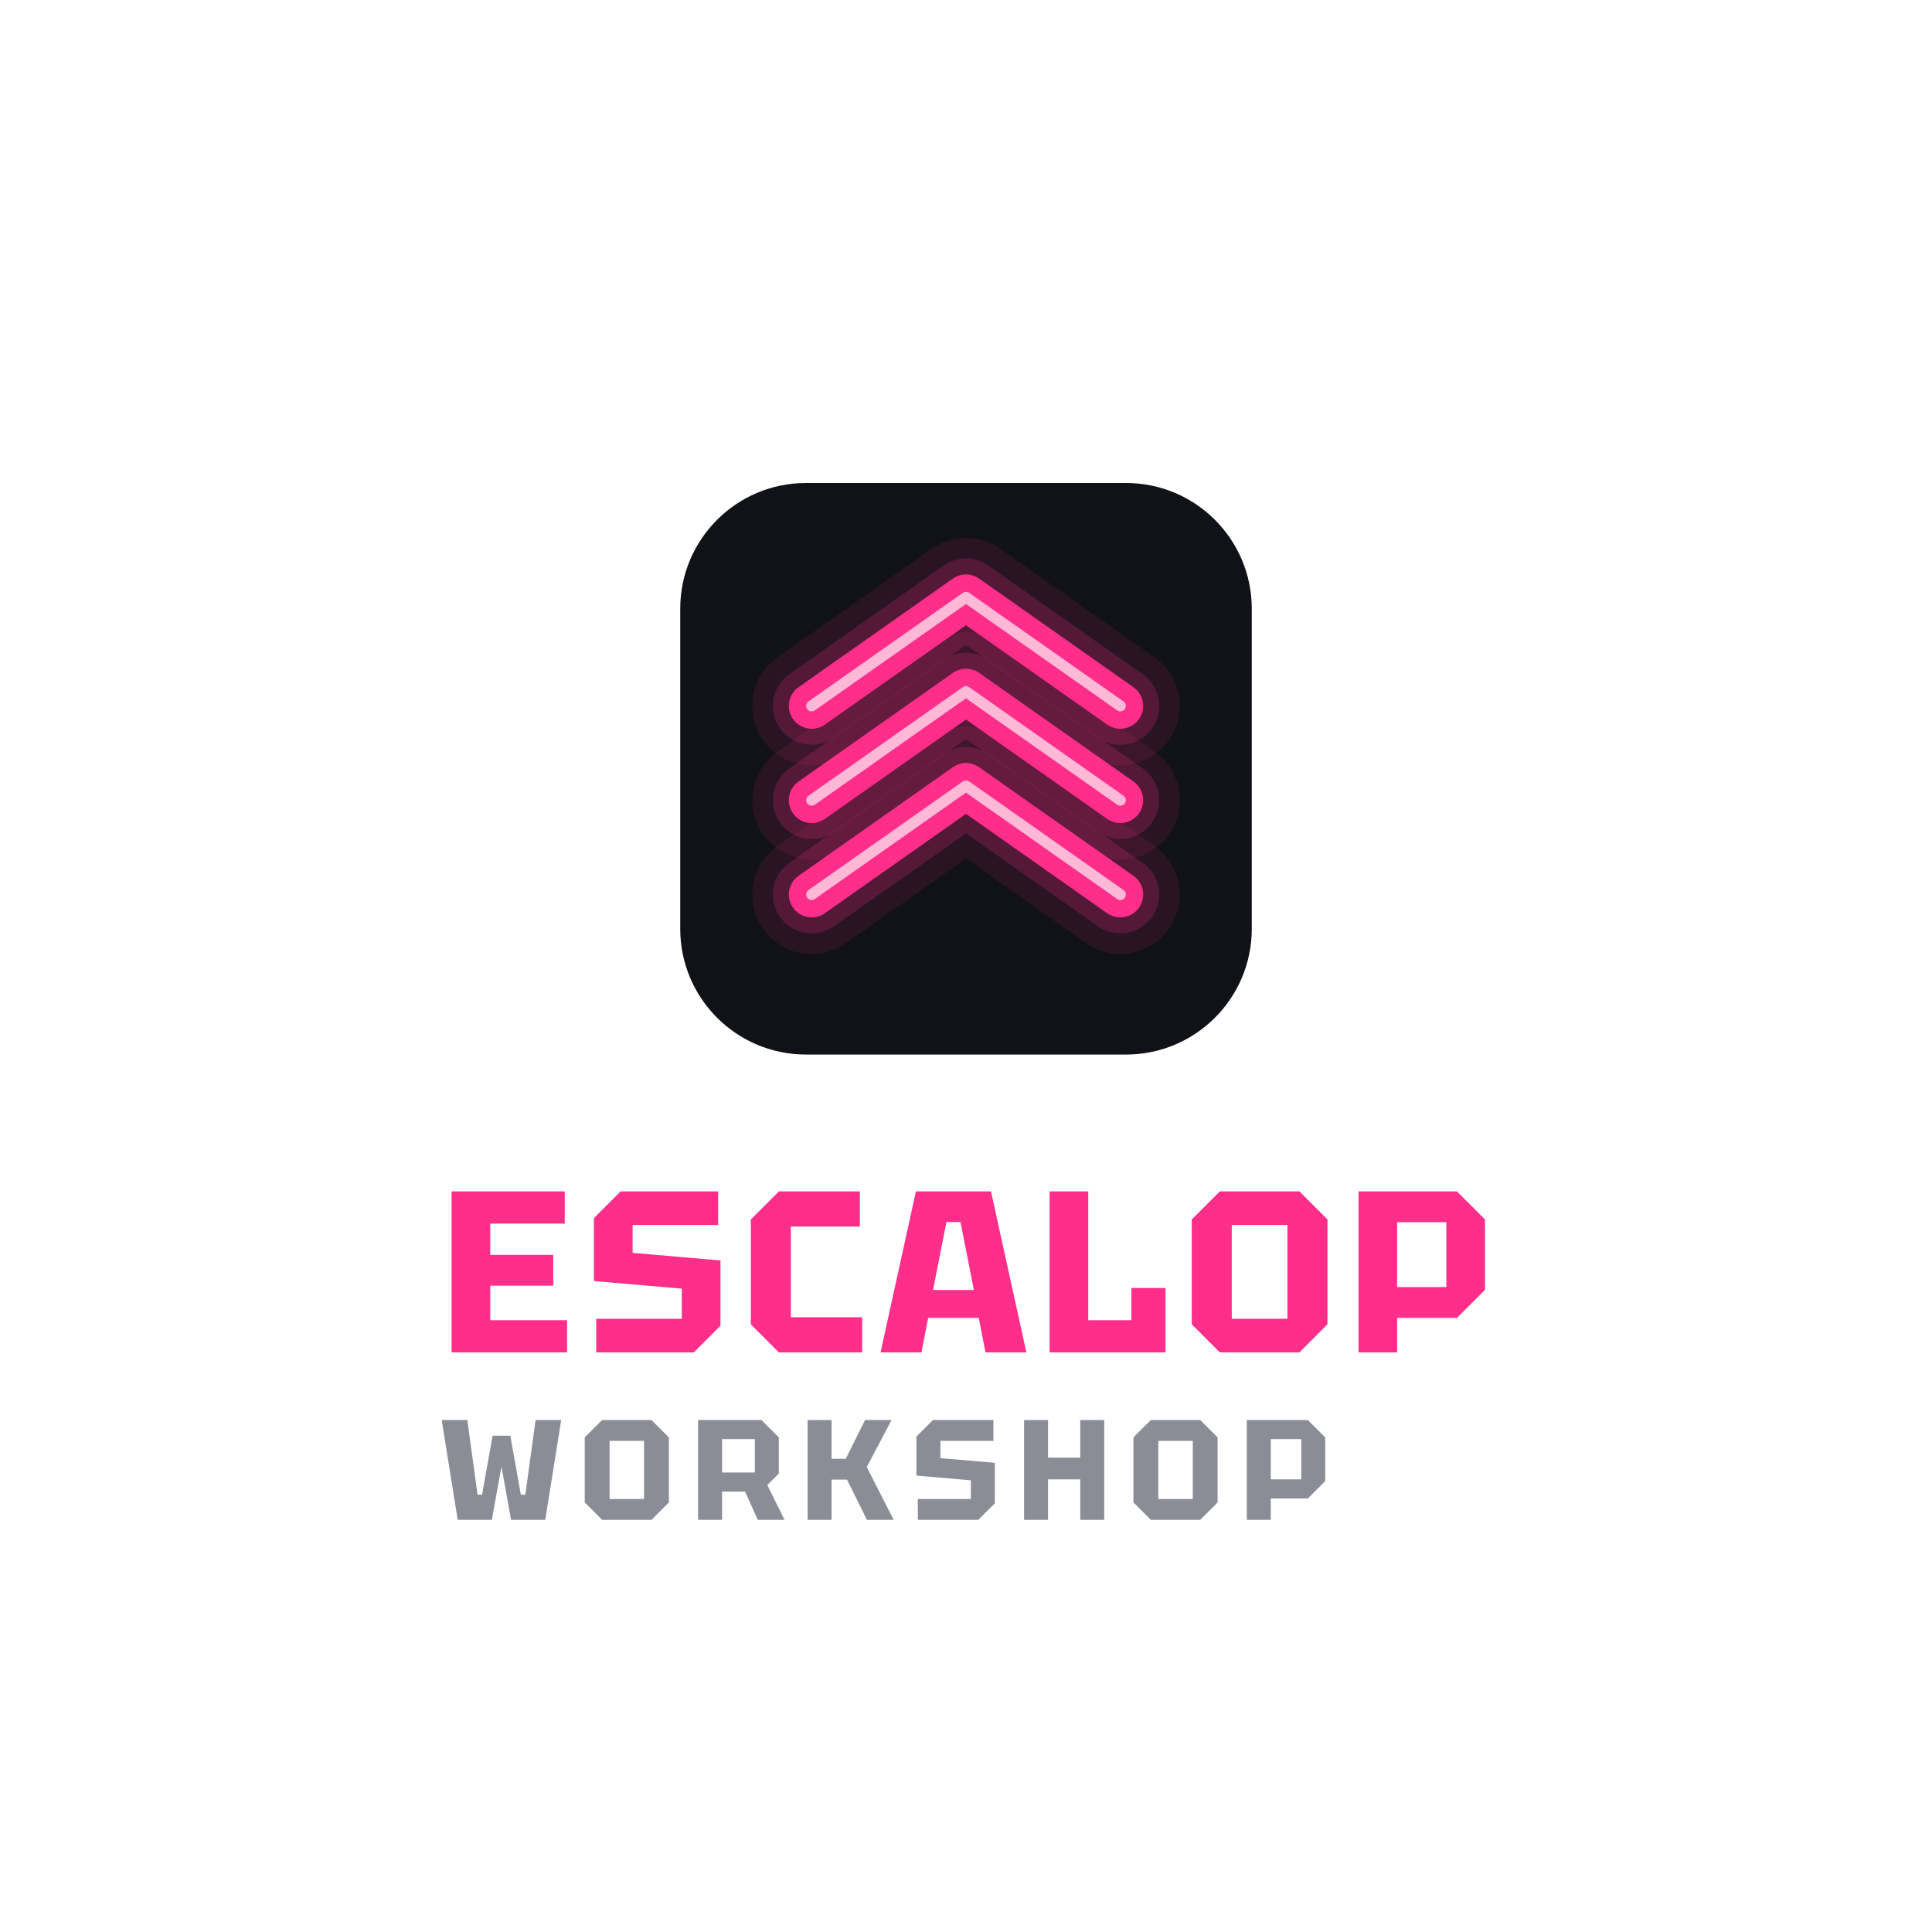
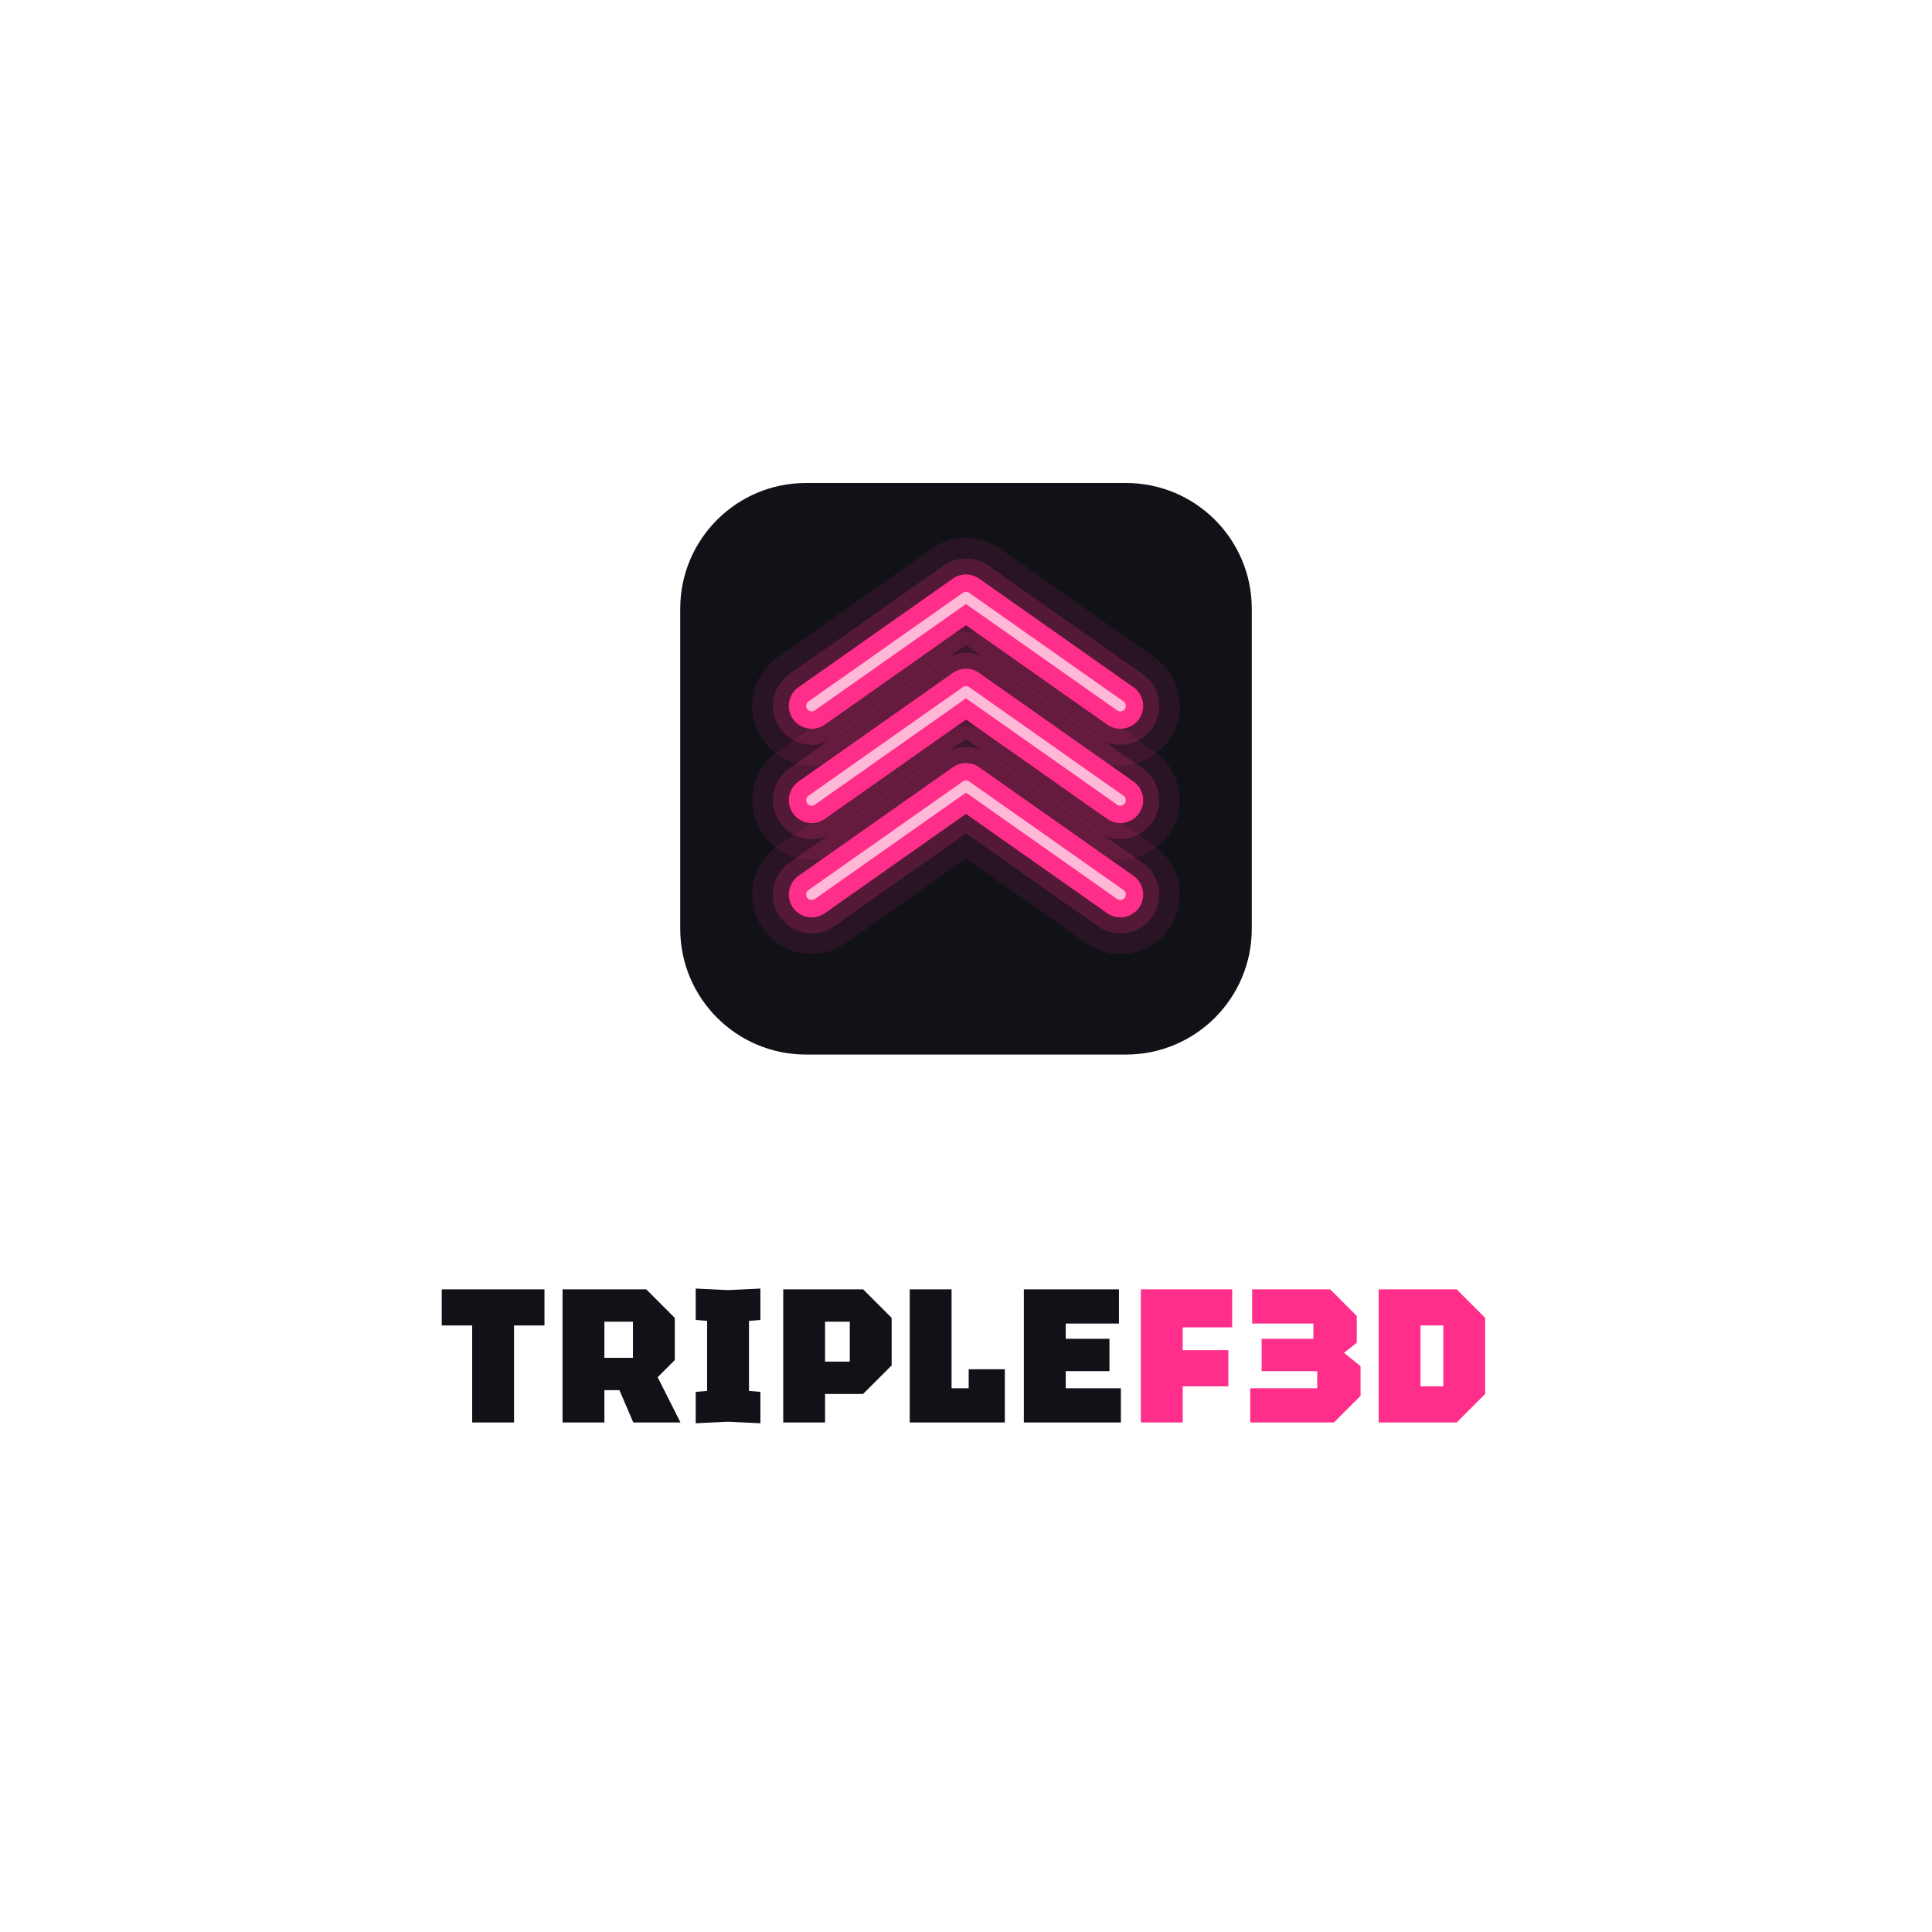
<svg xmlns="http://www.w3.org/2000/svg" width="480" height="480" viewBox="0 0 480 480">
  <rect x="169" y="120" width="142" height="142" rx="31.24" fill="#111217" />
  <polyline points="201.66,175.38 240.00,148.40 278.34,175.38" fill="none" stroke-linecap="round" stroke-linejoin="round" stroke="#FF2E8A" stroke-opacity="0.10" stroke-width="29.54" />
  <polyline points="201.66,175.38 240.00,148.40 278.34,175.38" fill="none" stroke-linecap="round" stroke-linejoin="round" stroke="#FF2E8A" stroke-opacity="0.20" stroke-width="19.31" />
  <polyline points="201.66,175.38 240.00,148.40 278.34,175.38" fill="none" stroke="#FF2E8A" stroke-width="11.36" stroke-linecap="round" stroke-linejoin="round" />
  <polyline points="201.66,175.38 240.00,148.40 278.34,175.38" fill="none" stroke-linecap="round" stroke-linejoin="round" stroke="#FFB8D6" stroke-width="2.73" />
  <polyline points="201.66,198.81 240.00,171.83 278.34,198.81" fill="none" stroke-linecap="round" stroke-linejoin="round" stroke="#FF2E8A" stroke-opacity="0.10" stroke-width="29.54" />
  <polyline points="201.66,198.81 240.00,171.83 278.34,198.81" fill="none" stroke-linecap="round" stroke-linejoin="round" stroke="#FF2E8A" stroke-opacity="0.20" stroke-width="19.31" />
  <polyline points="201.66,198.81 240.00,171.83 278.34,198.81" fill="none" stroke="#FF2E8A" stroke-width="11.36" stroke-linecap="round" stroke-linejoin="round" />
  <polyline points="201.66,198.81 240.00,171.83 278.34,198.81" fill="none" stroke-linecap="round" stroke-linejoin="round" stroke="#FFB8D6" stroke-width="2.73" />
  <polyline points="201.66,222.24 240.00,195.26 278.34,222.24" fill="none" stroke-linecap="round" stroke-linejoin="round" stroke="#FF2E8A" stroke-opacity="0.10" stroke-width="29.54" />
  <polyline points="201.66,222.24 240.00,195.26 278.34,222.24" fill="none" stroke-linecap="round" stroke-linejoin="round" stroke="#FF2E8A" stroke-opacity="0.20" stroke-width="19.31" />
  <polyline points="201.66,222.24 240.00,195.26 278.34,222.24" fill="none" stroke="#FF2E8A" stroke-width="11.36" stroke-linecap="round" stroke-linejoin="round" />
  <polyline points="201.66,222.24 240.00,195.26 278.34,222.24" fill="none" stroke-linecap="round" stroke-linejoin="round" stroke="#FFB8D6" stroke-width="2.73" />
-   <path d="M112.2 336.0V296.0H140.314V304H121.8V311.771H137.457V319.429H121.8V328H140.886V336.0ZM148.143 336.0V327.657H169.4V320.16L147.571 318.274V302.628L154.2 296.0H178.429V304.343H157.171V311.269L179 313.154V329.372L172.371 336.0ZM186.543 329.029V302.971L193.514 296.0H213.629V304.731H196.486V327.269H214.2V336.0H193.514ZM218.771 336.0 227.56 296.0H246.211L255 336.0H244.84L243.172 327.429H230.6L228.931 336.0ZM231.811 320.503H241.96L238.634 303.611H235.137ZM260.771 336.0V296.0H270.371V328H281.092V320.0H289.571V336.0ZM296.086 329.029V302.971L303.057 296.0H322.829L329.8 302.971V329.029L322.829 336.0H303.057ZM306.028 304.343V327.657H319.857V304.343ZM347.114 319.772H359.343V303.657H347.114ZM368.943 302.971V320.457L361.971 327.429H347.114V336.0H337.514V296.0H361.971Z" fill="#FF2E8A" />
-   <path d="M113.709 377.6 109.741 352.8H116.103L118.647 371.365H119.767L122.389 356.697H126.782L129.403 371.365H130.523L133.067 352.8H139.43L135.462 377.6H126.98L124.585 364.371L122.19 377.6ZM145.275 373.278V357.122L149.598 352.8H161.856L166.178 357.122V373.278L161.856 377.6H149.598ZM151.44 357.972V372.428H160.014V357.972ZM179.393 365.838H187.542V357.547H179.393ZM193.494 357.122V366.093L190.631 368.955L194.911 377.6H188.265L185.111 370.585H179.393V377.6H173.441V352.8H189.171ZM200.65 377.6V352.8H206.602V362.437H210.131L214.921 352.8H221.504L215.339 364.491L222.035 377.6H215.396L210.436 367.609H206.602V377.6ZM228.037 377.6V372.428H241.216V367.779L227.682 366.61V356.91L231.792 352.8H246.814V357.972H233.634V362.267L247.168 363.436V373.49L243.058 377.6ZM254.431 377.6V352.8H260.383V362.153H268.39V352.8H274.342V377.6H268.39V367.538H260.383V377.6ZM281.605 373.278V357.122L285.927 352.8H298.185L302.507 357.122V373.278L298.185 377.6H285.927ZM287.769 357.972V372.428H296.343V357.972ZM315.722 367.538H323.304V357.547H315.722ZM329.256 357.122V367.963L324.934 372.286H315.722V377.6H309.77V352.8H324.934Z" fill="#8a8c96" />
+   <g transform="translate(109.75 320.33) scale(0.8177)">
+     <path fill="#111217" d="M9.248 40.46V10.982H0V-0H31.212V10.982H21.964V40.46ZM49.419 20.808H58.089V9.826H49.419ZM70.805 8.67V21.502L65.603 26.704L72.539 40.46H58.205L53.985 30.634H49.419V40.46H36.703V-0H62.135ZM77.163 40.691V31.154L80.631 30.865V9.595L77.163 9.306V-0.231L86.989 0.231L96.815 -0.231V9.306L93.347 9.595V30.865L96.815 31.154V40.691L86.989 40.229ZM116.467 21.964H123.981V9.826H116.467ZM136.697 8.67V23.12L128.027 31.79H116.467V40.46H103.751V-0H128.027ZM142.188 40.46V-0H154.904V30.056H160.106V24.276H171.088V40.46ZM176.868 40.46V-0H205.768V10.404H189.584V15.028H202.878V24.854H189.584V30.056H206.346V40.46Z" />
+     <path fill="#FF2E8A" d="M212.415 40.46V-0H240.159V11.56H225.131V18.496H239.003V29.478H225.131V40.46ZM271.082 40.46H245.65V30.056H265.996V24.854H249.118V15.028H264.84V10.404H246.228V-0H269.926L278.018 8.092V16.242L274.145 19.305L279.174 23.351V32.368ZM297.381 29.478H304.317V10.982H297.381ZM284.665 40.46V-0H308.363L317.033 8.67V31.79L308.363 40.46Z" />
+   </g>
</svg>
